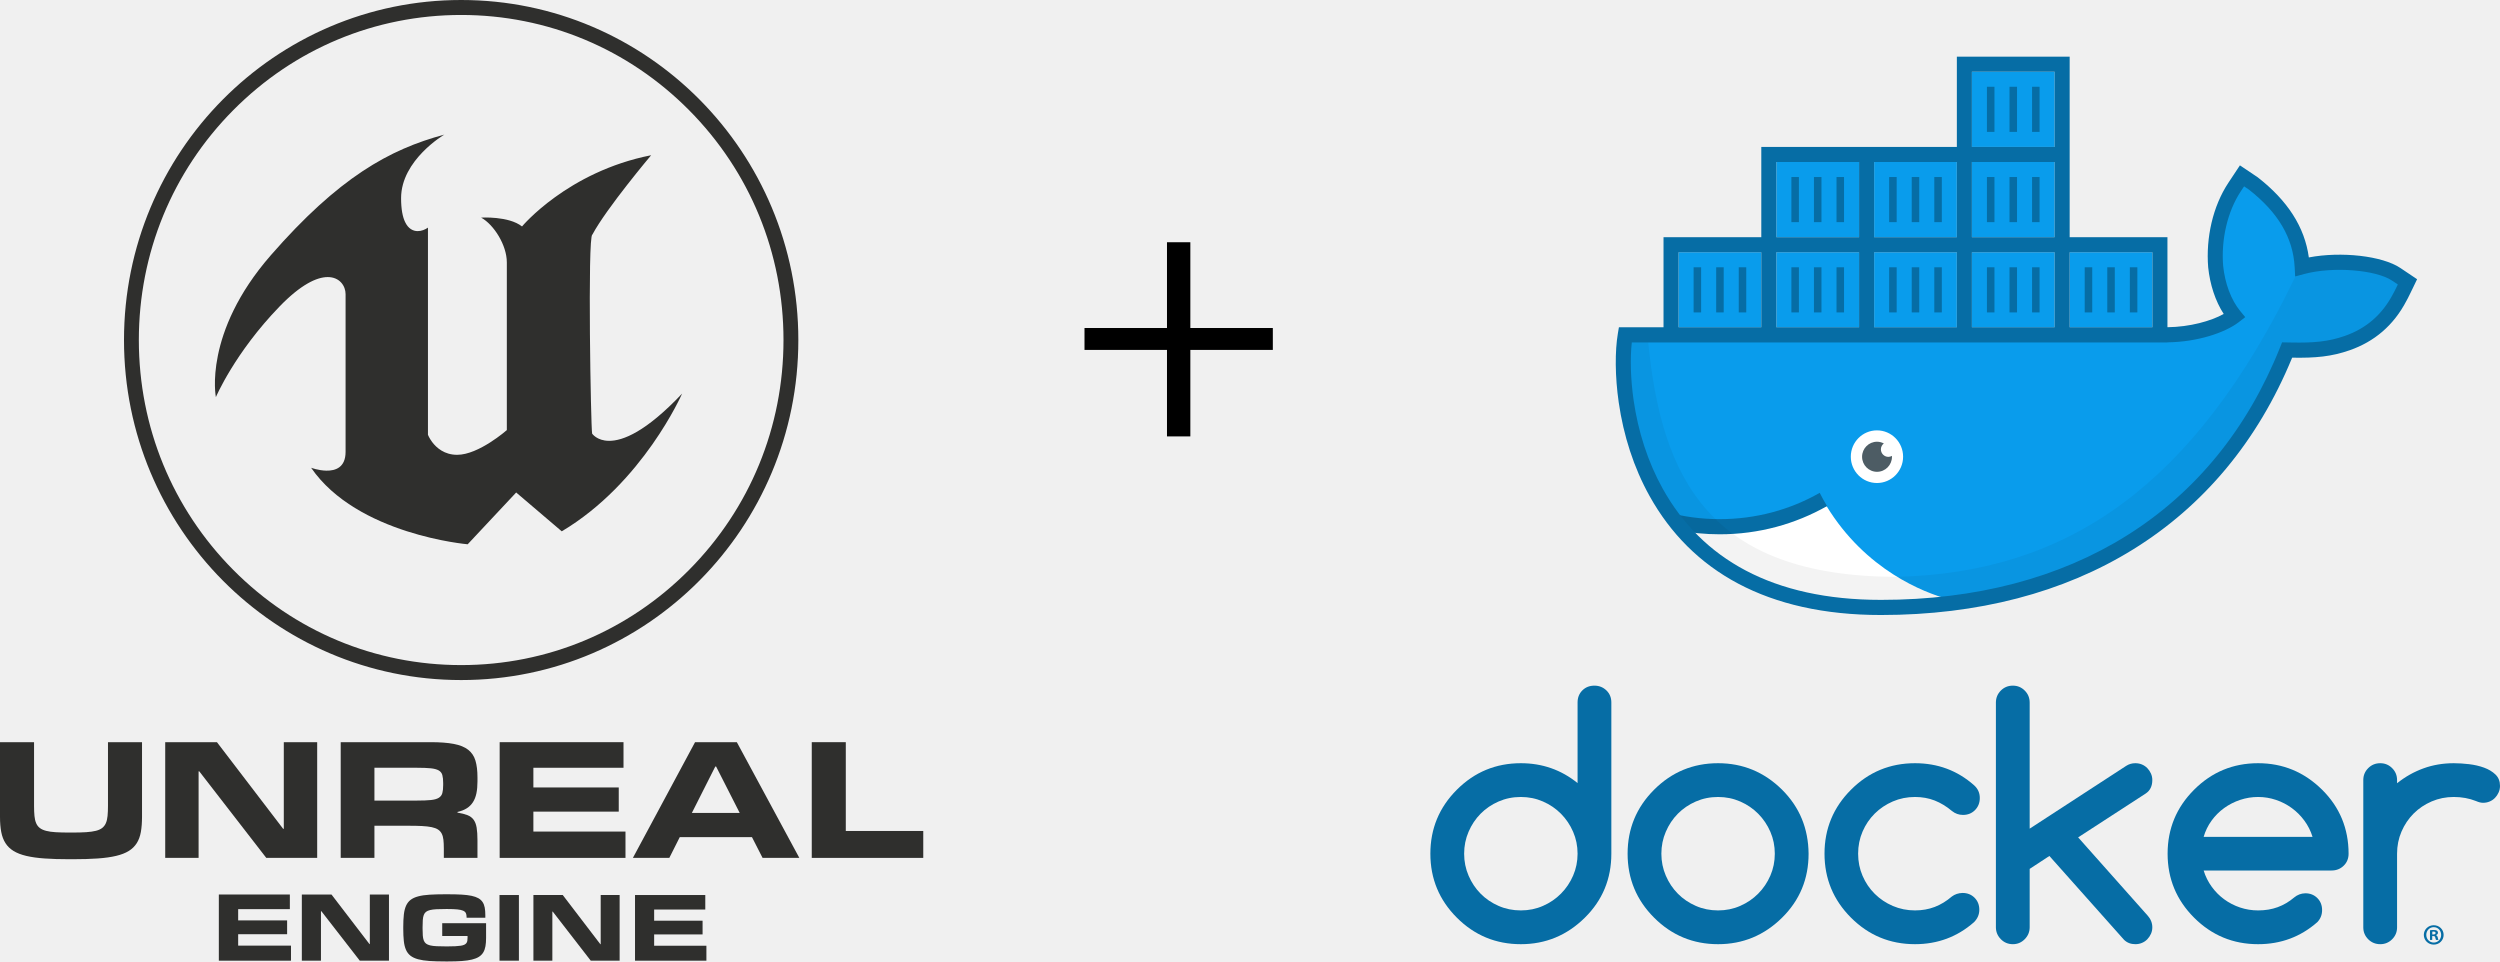
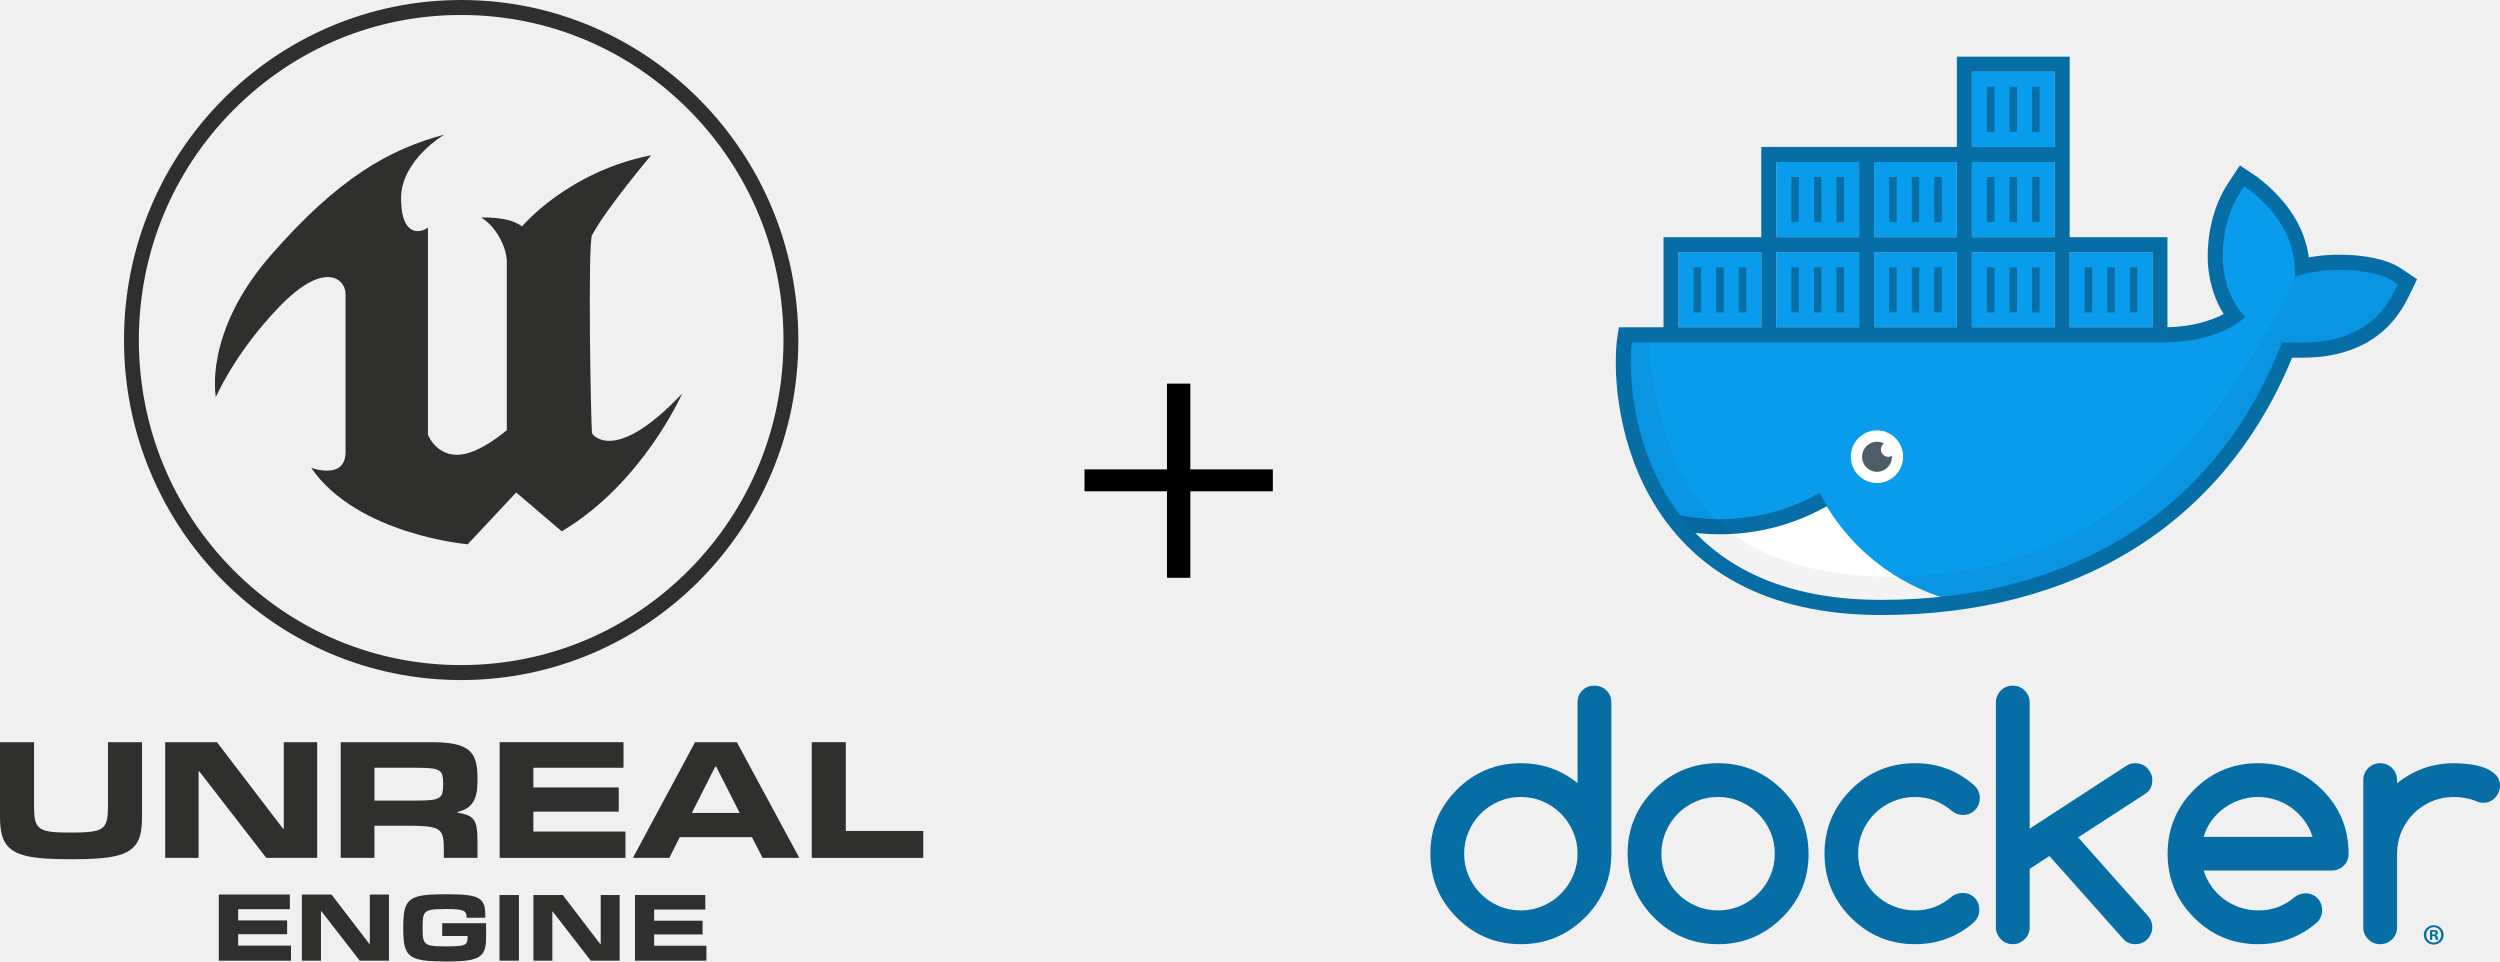
<svg xmlns="http://www.w3.org/2000/svg" width="217.471mm" height="83.633mm" viewBox="0 0 217.471 83.633" version="1.1" id="svg8">
  <defs id="defs2">
    <clipPath id="clipPath831" clipPathUnits="userSpaceOnUse">
      <path id="path829" d="M 67.948,536.089 C 51.238,516.93 54.407,501.11 54.407,501.11 v 0 c 0,0 4.609,10.887 15.703,22.352 v 0 c 5.252,5.429 9.181,7.246 11.862,7.254 v 0 c 2.98,0.009 4.417,-2.221 4.417,-4.208 v 0 -38.893 c 0,-3.838 -2.473,-4.677 -4.752,-4.634 v 0 c -1.946,0.036 -3.747,0.712 -3.747,0.712 v 0 c 11.38,-16.543 38.608,-18.866 38.608,-18.866 v 0 l 11.957,12.772 0.28,-0.241 10.956,-9.336 c 20.024,11.898 29.679,33.959 29.679,33.959 v 0 c -8.935,-9.46 -14.63,-11.665 -18.012,-11.648 v 0 c -2.998,0.016 -4.176,1.778 -4.176,1.778 v 0 c -0.162,0.82 -0.44,12.653 -0.541,24.493 v 0 c -0.101,12.267 -0.012,24.543 0.604,24.579 v 0 c 3.458,6.49 14.489,19.576 14.489,19.576 v 0 c -20.603,-4.06 -31.839,-17.56 -31.839,-17.56 v 0 c -3.314,2.612 -10.083,2.179 -10.083,2.179 v 0 c 3.168,-1.745 6.337,-6.825 6.337,-11.033 v 0 -41.364 c 0,0 -6.913,-6.094 -12.245,-6.094 v 0 c -3.151,0 -5.094,1.726 -6.156,3.135 v 0 c -0.734,0.978 -1.048,1.8 -1.048,1.8 v 0 51.088 c -0.654,-0.473 -1.583,-0.868 -2.538,-0.862 v 0 c -1.132,0.005 -2.305,0.573 -3.1,2.242 v 0 c -0.601,1.258 -0.987,3.14 -0.987,5.877 v 0 c 0,9.432 10.66,15.675 10.66,15.675 v 0 C 97.193,562.212 84.66,555.246 67.948,536.089" />
    </clipPath>
    <clipPath id="clipPath841" clipPathUnits="userSpaceOnUse">
      <path id="path839" d="m 31.751,515.191 c 0,-46.306 37.222,-83.844 83.139,-83.844 v 0 c 45.916,0 83.141,37.538 83.141,83.844 v 0 c 0,46.306 -37.225,83.845 -83.141,83.845 v 0 c -45.917,0 -83.139,-37.539 -83.139,-83.845 m 26.938,-56.68 C 43.677,473.652 35.41,493.782 35.41,515.191 v 0 c 0,21.41 8.267,41.538 23.279,56.677 v 0 c 15.012,15.14 34.971,23.477 56.201,23.477 v 0 c 21.229,0 41.189,-8.337 56.201,-23.477 v 0 c 15.012,-15.139 23.279,-35.267 23.279,-56.677 v 0 c 0,-21.41 -8.267,-41.54 -23.279,-56.68 v 0 C 156.079,443.373 136.119,435.038 114.89,435.038 v 0 c -21.23,0 -41.189,8.335 -56.201,23.473" />
    </clipPath>
    <clipPath id="clipPath859" clipPathUnits="userSpaceOnUse">
      <path id="path857" d="m 107.09,378.422 c -1.097,-0.07 -2.029,-0.207 -2.796,-0.414 v 0 c -0.767,-0.205 -1.39,-0.491 -1.87,-0.858 v 0 c -0.479,-0.369 -0.854,-0.853 -1.121,-1.447 v 0 c -0.268,-0.596 -0.451,-1.322 -0.547,-2.179 v 0 c -0.095,-0.856 -0.144,-1.87 -0.144,-3.04 v 0 -0.476 c 0,-1.165 0.046,-2.168 0.139,-3.018 v 0 c 0.092,-0.848 0.27,-1.57 0.535,-2.167 v 0 c 0.264,-0.597 0.636,-1.081 1.116,-1.452 v 0 c 0.478,-0.371 1.102,-0.662 1.869,-0.871 v 0 c 0.767,-0.209 1.7,-0.352 2.796,-0.425 v 0 c 1.096,-0.073 2.401,-0.11 3.912,-0.11 v 0 h 0.725 c 1.28,0 2.402,0.035 3.364,0.104 v 0 c 0.963,0.069 1.788,0.189 2.48,0.355 v 0 c 0.69,0.166 1.259,0.391 1.708,0.675 v 0 c 0.449,0.282 0.806,0.639 1.07,1.069 v 0 c 0.265,0.429 0.447,0.941 0.552,1.534 v 0 c 0.104,0.591 0.156,1.28 0.156,2.062 v 0 3.626 h -10.815 v -3.148 h 6.246 v -0.453 c 0,-0.288 -0.018,-0.537 -0.055,-0.75 v 0 c -0.039,-0.212 -0.119,-0.4 -0.236,-0.56 v 0 c -0.118,-0.157 -0.288,-0.289 -0.506,-0.395 v 0 c -0.219,-0.104 -0.509,-0.184 -0.874,-0.244 v 0 c -0.364,-0.057 -0.812,-0.1 -1.344,-0.127 v 0 c -0.533,-0.027 -1.167,-0.041 -1.903,-0.041 v 0 h -0.402 c -0.904,0 -1.676,0.015 -2.316,0.047 v 0 c -0.639,0.031 -1.172,0.099 -1.598,0.203 v 0 c -0.425,0.105 -0.762,0.254 -1.011,0.447 v 0 c -0.249,0.195 -0.434,0.455 -0.557,0.784 v 0 c -0.123,0.33 -0.201,0.735 -0.236,1.216 v 0 c -0.035,0.479 -0.052,1.057 -0.052,1.731 v 0 0.291 c 0,0.687 0.017,1.279 0.052,1.771 v 0 c 0.035,0.491 0.113,0.904 0.236,1.237 v 0 c 0.123,0.333 0.308,0.597 0.557,0.791 v 0 c 0.249,0.193 0.586,0.342 1.011,0.447 v 0 c 0.426,0.103 0.959,0.172 1.598,0.203 v 0 c 0.64,0.031 1.412,0.047 2.316,0.047 v 0 h 0.402 c 0.996,0 1.799,-0.031 2.408,-0.094 v 0 c 0.608,-0.062 1.082,-0.168 1.419,-0.319 v 0 c 0.337,-0.151 0.565,-0.353 0.677,-0.605 v 0 c 0.116,-0.252 0.175,-0.563 0.175,-0.935 v 0 -0.198 h 4.622 v 0.627 c 0,0.713 -0.049,1.338 -0.147,1.871 v 0 c -0.1,0.536 -0.278,0.995 -0.535,1.377 v 0 c -0.255,0.385 -0.606,0.7 -1.046,0.948 v 0 c -0.442,0.247 -1.001,0.443 -1.682,0.588 v 0 c -0.679,0.142 -1.49,0.24 -2.433,0.296 v 0 c -0.943,0.053 -2.044,0.081 -3.301,0.081 v 0 h -0.725 v 0.002 c -1.496,0 -2.792,-0.035 -3.889,-0.104" />
    </clipPath>
    <clipPath id="clipPath877" clipPathUnits="userSpaceOnUse">
      <path id="path875" d="m 27.801,416.031 v -0.002 -15.689 c 0,-0.957 -0.034,-1.788 -0.102,-2.49 v 0 c -0.068,-0.702 -0.206,-1.297 -0.416,-1.781 v 0 c -0.21,-0.485 -0.51,-0.88 -0.902,-1.189 v 0 c -0.393,-0.306 -0.912,-0.542 -1.561,-0.706 v 0 c -0.649,-0.164 -1.447,-0.275 -2.393,-0.339 v 0 c -0.946,-0.06 -2.076,-0.091 -3.387,-0.091 v 0 h -0.709 c -1.311,0 -2.441,0.027 -3.387,0.083 v 0 c -0.946,0.053 -1.743,0.166 -2.392,0.337 v 0 c -0.65,0.17 -1.171,0.406 -1.561,0.707 v 0 c -0.393,0.299 -0.694,0.696 -0.903,1.188 v 0 c -0.21,0.492 -0.349,1.086 -0.416,1.782 v 0 c -0.067,0.696 -0.101,1.53 -0.101,2.499 v 0 15.69 H 1.175 v -18.414 c 0,-1.421 0.103,-2.663 0.305,-3.729 v 0 c 0.203,-1.064 0.55,-1.983 1.044,-2.754 v 0 c 0.493,-0.772 1.157,-1.414 1.987,-1.926 v 0 c 0.831,-0.511 1.88,-0.918 3.143,-1.218 v 0 c 1.265,-0.301 2.769,-0.514 4.513,-0.636 v 0 c 1.743,-0.124 3.771,-0.185 6.083,-0.185 v 0 h 0.872 c 2.338,0 4.387,0.061 6.144,0.185 v 0 c 1.757,0.122 3.269,0.335 4.532,0.636 v 0 c 1.264,0.3 2.308,0.707 3.133,1.218 v 0 c 0.824,0.512 1.48,1.154 1.967,1.926 v 0 c 0.485,0.77 0.824,1.694 1.013,2.766 v 0 c 0.19,1.07 0.283,2.312 0.283,3.718 v 0 18.414 z" />
    </clipPath>
    <clipPath id="clipPath891" clipPathUnits="userSpaceOnUse">
      <path id="path889" d="m 85.187,416.031 v -0.002 -28.533 h 8.314 v 7.926 h 8.395 c 1.298,0 2.416,-0.021 3.355,-0.07 v 0 c 0.94,-0.05 1.731,-0.141 2.372,-0.277 v 0 c 0.643,-0.135 1.16,-0.33 1.551,-0.583 v 0 c 0.393,-0.252 0.698,-0.588 0.914,-1.005 v 0 c 0.216,-0.415 0.358,-0.926 0.425,-1.524 v 0 c 0.068,-0.602 0.102,-1.319 0.102,-2.151 v 0 -2.314 h 8.294 v 4.362 c 0,1.257 -0.069,2.287 -0.203,3.095 v 0 c -0.136,0.805 -0.387,1.457 -0.75,1.955 v 0 c -0.366,0.499 -0.869,0.873 -1.511,1.127 v 0 c -0.643,0.252 -1.464,0.461 -2.464,0.625 v 0 0.163 c 0.906,0.205 1.671,0.505 2.292,0.901 v 0 c 0.621,0.395 1.128,0.897 1.521,1.507 v 0 c 0.392,0.607 0.676,1.33 0.851,2.17 v 0 c 0.177,0.84 0.266,1.819 0.266,2.939 v 0 1.003 c 0,1.64 -0.166,3.016 -0.497,4.129 v 0 c -0.332,1.112 -0.931,2.007 -1.795,2.684 v 0 c -0.866,0.676 -2.048,1.155 -3.549,1.442 v 0 c -1.501,0.287 -3.413,0.431 -5.738,0.431 v 0 z m 8.314,-6.31 h 10.463 c 1.433,0 2.579,-0.045 3.437,-0.133 v 0 c 0.858,-0.09 1.514,-0.267 1.967,-0.533 v 0 c 0.452,-0.266 0.747,-0.648 0.882,-1.147 v 0 c 0.135,-0.498 0.203,-1.15 0.203,-1.955 v 0 -0.492 c 0,-0.819 -0.068,-1.479 -0.203,-1.977 v 0 c -0.135,-0.499 -0.426,-0.888 -0.872,-1.167 v 0 c -0.446,-0.28 -1.098,-0.465 -1.957,-0.554 v 0 c -0.859,-0.089 -2.011,-0.134 -3.457,-0.134 v 0 H 93.501 Z" />
    </clipPath>
    <clipPath id="clipPath933" clipPathUnits="userSpaceOnUse">
      <path id="path931" d="M 351.569,363.752 H 620.177 V 589.883 H 351.569 Z" />
    </clipPath>
    <clipPath id="clipPath945" clipPathUnits="userSpaceOnUse">
      <path id="path943" d="m 416.747,468.389 c 11.351,-9.464 31.574,-27.324 64.911,-17.125 v 0 c -6.088,1.652 -20.449,7.188 -30.084,22.982 v 0 c -15.132,-5.249 -31.421,-6.008 -34.827,-5.857" />
    </clipPath>
    <clipPath id="clipPath955" clipPathUnits="userSpaceOnUse">
      <path id="path953" d="M 351.569,363.752 H 620.177 V 589.883 H 351.569 Z" />
    </clipPath>
    <clipPath id="clipPath975" clipPathUnits="userSpaceOnUse">
      <path id="path973" d="M 400.056,534.458 H 594.947 V 449.171 H 400.056 Z" />
    </clipPath>
    <clipPath id="clipPath979" clipPathUnits="userSpaceOnUse">
      <path id="path977" d="M 400.056,534.458 H 594.948 V 449.171 H 400.056 Z" />
    </clipPath>
  </defs>
  <g id="layer1" transform="translate(2.429598,-47.86337)">
    <g transform="matrix(0.3527778,0,0,-0.3527778,-2.844112,259.19)" id="g823">
      <g id="g825">
        <g clip-path="url(#clipPath831)" id="g827">
          <path id="path833" style="fill:#2f2f2d;fill-opacity:1;fill-rule:nonzero;stroke:none" d="M 52.991,567.018 H 170.546 V 463.652 H 52.991 Z" />
        </g>
      </g>
      <g id="g835">
        <g clip-path="url(#clipPath841)" id="g837">
          <path id="path843" style="fill:#2f2f2d;fill-opacity:1;fill-rule:nonzero;stroke:none" d="M 30.575,600.211 H 199.206 V 430.169 H 30.575 Z" />
        </g>
      </g>
      <g transform="translate(55.1362,378.4668)" id="g845">
        <path id="path847" style="fill:#2f2f2d;fill-opacity:1;fill-rule:nonzero;stroke:none" d="m 0,0 v -16.316 h 17.79 v 3.712 H 4.767 v 2.813 h 12.07 v 3.406 H 4.767 v 2.778 H 17.511 V 0 Z" />
      </g>
      <g transform="translate(92.3672,378.4668)" id="g849">
        <path id="path851" style="fill:#2f2f2d;fill-opacity:1;fill-rule:nonzero;stroke:none" d="M 0,0 V -12.217 H -0.095 L -9.454,0 h -7.313 v -16.316 h 4.72 V -4.11 h 0.093 l 9.477,-12.206 H 4.719 V 0 Z" />
      </g>
      <g id="g853">
        <g clip-path="url(#clipPath859)" id="g855">
          <path id="path861" style="fill:#2f2f2d;fill-opacity:1;fill-rule:nonzero;stroke:none" d="M 99.437,379.701 H 122.21 V 360.789 H 99.437 Z" />
        </g>
      </g>
      <g transform="translate(149.2939,378.3398)" id="g863">
        <path id="path865" style="fill:#2f2f2d;fill-opacity:1;fill-rule:nonzero;stroke:none" d="M 0,0 V -12.121 H -0.092 L -9.354,0 h -7.235 v -16.189 h 4.67 V -4.08 h 0.093 l 9.377,-12.109 H 4.672 V 0 Z" />
      </g>
      <g transform="translate(157.7588,378.3398)" id="g867">
        <path id="path869" style="fill:#2f2f2d;fill-opacity:1;fill-rule:nonzero;stroke:none" d="m 0,0 v -16.189 h 17.602 v 3.685 H 4.717 v 2.789 h 11.942 v 3.383 H 4.717 v 2.754 h 12.61 V 0 Z" />
      </g>
      <g id="g871">
        <g clip-path="url(#clipPath877)" id="g873">
          <path id="path879" style="fill:#2f2f2d;fill-opacity:1;fill-rule:nonzero;stroke:none" d="M 0,417.205 H 37.371 V 385.992 H 0 Z" />
        </g>
      </g>
      <g transform="translate(71.1538,416.0293)" id="g881">
        <path id="path883" style="fill:#2f2f2d;fill-opacity:1;fill-rule:nonzero;stroke:none" d="M 0,0 V -21.363 H -0.161 L -16.486,0 H -29.24 v -28.533 h 8.232 v 21.344 h 0.163 L -4.319,-28.533 H 8.233 V 0 Z" />
      </g>
      <g id="g885">
        <g clip-path="url(#clipPath891)" id="g887">
          <path id="path893" style="fill:#2f2f2d;fill-opacity:1;fill-rule:nonzero;stroke:none" d="m 84.011,417.205 h 36.074 V 386.319 H 84.011 Z" />
        </g>
      </g>
      <g transform="translate(124.3828,416.0293)" id="g895">
        <path id="path897" style="fill:#2f2f2d;fill-opacity:1;fill-rule:nonzero;stroke:none" d="m 0,0 v -28.533 h 31.025 v 6.492 H 8.313 v 4.916 h 21.05 v 5.96 H 8.313 v 4.856 H 30.538 V 0 Z" />
      </g>
      <g transform="translate(172.5635,416.0283)" id="g899">
        <path id="path901" style="fill:#2f2f2d;fill-opacity:1;fill-rule:nonzero;stroke:none" d="m 0,0 -15.33,-28.532 h 8.982 l 2.577,5.12 h 17.804 l 2.614,-5.12 h 9.064 L 10.301,0 Z M 4.988,-6.001 H 5.19 l 5.822,-11.45 H -0.791 Z" />
      </g>
      <g transform="translate(201.3379,416.0293)" id="g903">
        <path id="path905" style="fill:#2f2f2d;fill-opacity:1;fill-rule:nonzero;stroke:none" d="m 0,0 v -28.533 h 27.496 v 6.637 H 8.394 V 0 Z" />
      </g>
      <path id="path907" style="fill:#2f2f2d;fill-opacity:1;fill-rule:nonzero;stroke:none" d="m 124.342,378.34 h 4.786 v -16.188 h -4.786 z" />
      <path id="path909" style="fill:#099cec;fill-opacity:1;fill-rule:nonzero;stroke:none" d="m 439.188,536.84 h 20.4 v -18.546 h -20.4 z" />
      <path id="path911" style="fill:#099cec;fill-opacity:1;fill-rule:nonzero;stroke:none" d="m 415.078,536.84 h 20.4 v -18.546 h -20.4 z" />
      <path id="path913" style="fill:#099cec;fill-opacity:1;fill-rule:nonzero;stroke:none" d="m 463.298,536.84 h 20.399 v -18.546 h -20.399 z" />
      <path id="path915" style="fill:#099cec;fill-opacity:1;fill-rule:nonzero;stroke:none" d="m 487.408,536.84 h 20.399 v -18.546 h -20.399 z" />
      <path id="path917" style="fill:#099cec;fill-opacity:1;fill-rule:nonzero;stroke:none" d="m 511.517,536.84 h 20.401 v -18.546 h -20.401 z" />
      <path id="path919" style="fill:#099cec;fill-opacity:1;fill-rule:nonzero;stroke:none" d="m 439.188,559.095 h 20.4 v -18.546 h -20.4 z" />
      <path id="path921" style="fill:#099cec;fill-opacity:1;fill-rule:nonzero;stroke:none" d="m 463.298,559.095 h 20.399 v -18.546 h -20.399 z" />
      <path id="path923" style="fill:#099cec;fill-opacity:1;fill-rule:nonzero;stroke:none" d="m 487.408,559.095 h 20.399 v -18.546 h -20.399 z" />
      <path id="path925" style="fill:#099cec;fill-opacity:1;fill-rule:nonzero;stroke:none" d="m 487.408,581.35 h 20.399 v -18.546 h -20.399 z" />
      <g id="g927">
        <g clip-path="url(#clipPath933)" id="g929">
          <g transform="translate(592.6797,531.1138)" id="g935">
            <path id="path937" style="fill:#099cec;fill-opacity:1;fill-rule:nonzero;stroke:none" d="m 0,0 c -4.188,2.819 -15.187,4.021 -23.187,1.868 -0.43,7.967 -4.538,14.681 -12.054,20.536 l -2.782,1.868 -1.855,-2.8 c -3.644,-5.532 -5.18,-12.903 -4.637,-19.604 0.431,-4.128 1.866,-8.77 4.637,-12.137 -2.123,-1.649 -8.724,-4.837 -17.618,-4.667 h -132.603 c -2.357,-14.003 1.681,-67.213 63.056,-67.213 45.565,0 83.006,20.491 100.148,63.479 5.639,-0.092 20.533,-1.011 27.819,13.069 0.178,0.237 1.854,3.734 1.854,3.734 z" />
          </g>
        </g>
      </g>
      <g id="g939">
        <g clip-path="url(#clipPath945)" id="g941">
          <path id="path947" style="fill:#ffffff;fill-opacity:1;fill-rule:nonzero;stroke:none" d="m 407.475,483.518 h 83.456 V 438.94 h -83.456 z" />
        </g>
      </g>
      <g id="g949">
        <g clip-path="url(#clipPath955)" id="g951">
          <g transform="translate(449.8838,477.5127)" id="g957">
            <path id="path959" style="fill:#066da5;fill-opacity:1;fill-rule:nonzero;stroke:none" d="m 0,0 c -7.279,-4.153 -15.718,-6.488 -24.667,-6.488 -4.534,0 -8.926,0.604 -13.106,1.733 l 2.647,-4.448 c 3.384,-0.669 6.879,-1.02 10.459,-1.02 9.645,0 18.64,2.521 26.475,6.956 C 1.16,-2.193 0.556,-1.12 0,0" />
          </g>
          <g transform="translate(463.9971,479.9346)" id="g961">
            <path id="path963" style="fill:#ffffff;fill-opacity:1;fill-rule:nonzero;stroke:none" d="m 0,0 c 3.56,0 6.446,2.906 6.446,6.491 0,3.585 -2.886,6.491 -6.446,6.491 -3.562,0 -6.448,-2.906 -6.448,-6.491 C -6.448,2.905 -3.562,0 0,0" />
          </g>
          <g transform="translate(464.9668,488.2495)" id="g965">
            <path id="path967" style="fill:#4d5c64;fill-opacity:1;fill-rule:nonzero;stroke:none" d="m 0,0 c 0,0.594 0.294,1.101 0.725,1.442 -0.505,0.263 -1.07,0.424 -1.677,0.424 -2.034,0 -3.686,-1.66 -3.686,-3.708 0,-2.049 1.652,-3.711 3.686,-3.711 2.034,0 3.685,1.662 3.685,3.711 0,0.072 -0.017,0.141 -0.022,0.212 C 2.45,-1.769 2.169,-1.868 1.854,-1.868 0.83,-1.869 0,-1.032 0,0" />
          </g>
          <g id="g969">
            <g id="g971" />
            <g id="g991">
              <g style="opacity:0.05" id="g989" clip-path="url(#clipPath975)">
                <g id="g987">
                  <g id="g985" clip-path="url(#clipPath979)">
                    <g id="g983" transform="translate(592.1465,531.4438)">
                      <path id="path981" style="fill:#000000;fill-opacity:1;fill-rule:nonzero;stroke:none" d="m 0,0 c -4.174,2.8 -15.584,4.112 -23.206,1.896 l -1.702,-2.399 c -24.853,-51.437 -55.952,-73.182 -98.447,-74.149 -46.34,0.128 -57.936,24.561 -61.201,57.878 h -7.419 c -0.955,-14.003 2.62,-65.499 64.472,-65.499 45.621,0 83.177,20.443 100.519,63.387 5.655,-0.094 21.42,-0.094 28.375,14.003 l 1.41,2.985 z" />
                    </g>
                  </g>
                </g>
              </g>
            </g>
          </g>
          <path id="path993" style="fill:#066da5;fill-opacity:1;fill-rule:nonzero;stroke:none" d="m 418.787,533.13 h 1.855 v -11.127 h -1.855 z" />
          <path id="path995" style="fill:#066da5;fill-opacity:1;fill-rule:nonzero;stroke:none" d="m 424.352,533.13 h 1.854 v -11.127 h -1.854 z" />
          <path id="path997" style="fill:#066da5;fill-opacity:1;fill-rule:nonzero;stroke:none" d="m 429.916,533.13 h 1.854 v -11.127 h -1.854 z" />
          <path id="path999" style="fill:#066da5;fill-opacity:1;fill-rule:nonzero;stroke:none" d="m 442.897,533.13 h 1.854 v -11.127 h -1.854 z" />
          <path id="path1001" style="fill:#066da5;fill-opacity:1;fill-rule:nonzero;stroke:none" d="m 448.461,533.13 h 1.855 v -11.127 h -1.855 z" />
          <path id="path1003" style="fill:#066da5;fill-opacity:1;fill-rule:nonzero;stroke:none" d="m 454.025,533.13 h 1.854 v -11.127 h -1.854 z" />
          <path id="path1005" style="fill:#066da5;fill-opacity:1;fill-rule:nonzero;stroke:none" d="m 467.007,533.13 h 1.854 v -11.127 h -1.854 z" />
          <path id="path1007" style="fill:#066da5;fill-opacity:1;fill-rule:nonzero;stroke:none" d="m 472.57,533.13 h 1.854 v -11.127 h -1.854 z" />
          <path id="path1009" style="fill:#066da5;fill-opacity:1;fill-rule:nonzero;stroke:none" d="m 478.134,533.13 h 1.855 v -11.127 h -1.855 z" />
          <path id="path1011" style="fill:#066da5;fill-opacity:1;fill-rule:nonzero;stroke:none" d="m 491.116,533.13 h 1.856 v -11.127 h -1.856 z" />
          <path id="path1013" style="fill:#066da5;fill-opacity:1;fill-rule:nonzero;stroke:none" d="m 496.68,533.13 h 1.855 v -11.127 h -1.855 z" />
          <path id="path1015" style="fill:#066da5;fill-opacity:1;fill-rule:nonzero;stroke:none" d="m 502.244,533.13 h 1.854 v -11.127 h -1.854 z" />
          <path id="path1017" style="fill:#066da5;fill-opacity:1;fill-rule:nonzero;stroke:none" d="m 515.227,533.13 h 1.855 v -11.127 h -1.855 z" />
          <path id="path1019" style="fill:#066da5;fill-opacity:1;fill-rule:nonzero;stroke:none" d="m 520.79,533.13 h 1.855 v -11.127 h -1.855 z" />
          <path id="path1021" style="fill:#066da5;fill-opacity:1;fill-rule:nonzero;stroke:none" d="m 526.354,533.13 h 1.855 v -11.127 h -1.855 z" />
          <path id="path1023" style="fill:#066da5;fill-opacity:1;fill-rule:nonzero;stroke:none" d="m 448.461,555.387 h 1.855 V 544.26 h -1.855 z" />
          <path id="path1025" style="fill:#066da5;fill-opacity:1;fill-rule:nonzero;stroke:none" d="m 454.025,555.387 h 1.854 V 544.26 h -1.854 z" />
          <path id="path1027" style="fill:#066da5;fill-opacity:1;fill-rule:nonzero;stroke:none" d="m 467.007,555.387 h 1.854 V 544.26 h -1.854 z" />
          <path id="path1029" style="fill:#066da5;fill-opacity:1;fill-rule:nonzero;stroke:none" d="m 472.57,555.387 h 1.854 V 544.26 h -1.854 z" />
          <path id="path1031" style="fill:#066da5;fill-opacity:1;fill-rule:nonzero;stroke:none" d="m 478.134,555.387 h 1.855 V 544.26 h -1.855 z" />
          <path id="path1033" style="fill:#066da5;fill-opacity:1;fill-rule:nonzero;stroke:none" d="m 491.116,555.387 h 1.856 V 544.26 h -1.856 z" />
          <path id="path1035" style="fill:#066da5;fill-opacity:1;fill-rule:nonzero;stroke:none" d="m 496.68,555.387 h 1.855 V 544.26 h -1.855 z" />
          <path id="path1037" style="fill:#066da5;fill-opacity:1;fill-rule:nonzero;stroke:none" d="m 502.244,555.387 h 1.854 V 544.26 h -1.854 z" />
          <path id="path1039" style="fill:#066da5;fill-opacity:1;fill-rule:nonzero;stroke:none" d="m 496.68,577.641 h 1.855 v -11.128 h -1.855 z" />
          <path id="path1041" style="fill:#066da5;fill-opacity:1;fill-rule:nonzero;stroke:none" d="m 491.116,577.641 h 1.856 v -11.128 h -1.856 z" />
          <path id="path1043" style="fill:#066da5;fill-opacity:1;fill-rule:nonzero;stroke:none" d="m 502.244,577.641 h 1.854 v -11.128 h -1.854 z" />
          <path id="path1045" style="fill:#066da5;fill-opacity:1;fill-rule:nonzero;stroke:none" d="m 442.897,555.387 h 1.854 V 544.26 h -1.854 z" />
          <g transform="translate(389.0781,383.1313)" id="g1047">
            <path id="path1049" style="fill:#066da5;fill-opacity:1;fill-rule:nonzero;stroke:none" d="m 0,0 c -0.729,-1.687 -1.727,-3.167 -2.986,-4.441 -1.262,-1.275 -2.743,-2.288 -4.443,-3.029 -1.7,-0.747 -3.518,-1.117 -5.46,-1.117 -1.966,0 -3.799,0.37 -5.5,1.117 -1.7,0.741 -3.174,1.745 -4.42,3.008 -1.25,1.261 -2.239,2.741 -2.968,4.442 -0.731,1.699 -1.096,3.508 -1.096,5.419 0,1.913 0.365,3.719 1.096,5.419 0.729,1.699 1.718,3.18 2.968,4.444 1.246,1.259 2.72,2.263 4.42,3.007 1.701,0.743 3.534,1.115 5.5,1.115 1.942,0 3.76,-0.372 5.46,-1.115 1.7,-0.746 3.181,-1.752 4.443,-3.028 C -1.727,13.965 -0.729,12.484 0,10.797 0.732,9.111 1.097,7.311 1.097,5.399 1.097,3.488 0.732,1.687 0,0 M 5.241,46.838 C 4.046,46.838 3.055,46.444 2.273,45.662 1.488,44.877 1.097,43.89 1.097,42.694 V 22.812 c -4.038,3.268 -8.699,4.9 -13.986,4.9 -6.163,0 -11.422,-2.178 -15.779,-6.535 -4.355,-4.357 -6.533,-9.615 -6.533,-15.778 0,-6.162 2.178,-11.422 6.533,-15.777 4.357,-4.357 9.616,-6.536 15.779,-6.536 6.11,0 11.369,2.178 15.78,6.536 4.357,4.304 6.533,9.563 6.533,15.777 v 37.295 c 0,1.196 -0.404,2.183 -1.215,2.968 -0.812,0.782 -1.799,1.176 -2.968,1.176" />
          </g>
          <g transform="translate(437.7158,383.1313)" id="g1051">
            <path id="path1053" style="fill:#066da5;fill-opacity:1;fill-rule:nonzero;stroke:none" d="m 0,0 c -0.73,-1.687 -1.729,-3.167 -2.99,-4.441 -1.262,-1.275 -2.743,-2.288 -4.443,-3.029 -1.7,-0.747 -3.518,-1.117 -5.46,-1.117 -1.965,0 -3.797,0.37 -5.496,1.117 -1.701,0.741 -3.175,1.745 -4.423,3.008 -1.251,1.261 -2.238,2.741 -2.969,4.442 -0.731,1.699 -1.097,3.508 -1.097,5.419 0,1.913 0.366,3.719 1.097,5.419 0.731,1.699 1.718,3.18 2.969,4.444 1.248,1.259 2.722,2.263 4.423,3.007 1.699,0.743 3.531,1.115 5.496,1.115 1.942,0 3.76,-0.372 5.46,-1.115 1.7,-0.746 3.181,-1.752 4.443,-3.028 C -1.729,13.965 -0.73,12.484 0,10.797 0.729,9.111 1.093,7.311 1.093,5.399 1.093,3.488 0.729,1.687 0,0 m 2.888,21.177 c -4.41,4.357 -9.671,6.535 -15.781,6.535 -6.162,0 -11.421,-2.178 -15.775,-6.535 -4.359,-4.357 -6.536,-9.615 -6.536,-15.778 0,-6.162 2.177,-11.422 6.536,-15.777 4.354,-4.357 9.613,-6.536 15.775,-6.536 6.11,0 11.371,2.178 15.781,6.536 4.355,4.304 6.535,9.563 6.535,15.777 -0.028,3.08 -0.579,5.937 -1.654,8.566 -1.078,2.63 -2.703,5.034 -4.881,7.212" />
          </g>
          <g transform="translate(531.8945,406.6997)" id="g1055">
            <path id="path1057" style="fill:#066da5;fill-opacity:1;fill-rule:nonzero;stroke:none" d="m 0,0 c 0,0.558 -0.111,1.088 -0.335,1.593 -0.228,0.505 -0.526,0.949 -0.898,1.335 -0.373,0.385 -0.811,0.682 -1.316,0.898 -0.505,0.212 -1.05,0.318 -1.634,0.318 -0.823,0 -1.566,-0.215 -2.231,-0.638 l -23.825,-15.5 v 31.079 c 0,1.168 -0.407,2.157 -1.217,2.969 -0.809,0.81 -1.785,1.215 -2.929,1.215 -1.17,0 -2.16,-0.405 -2.968,-1.215 -0.809,-0.813 -1.215,-1.801 -1.215,-2.969 v -55.383 c 0,-1.143 0.406,-2.127 1.215,-2.949 0.809,-0.823 1.798,-1.235 2.968,-1.235 1.144,0 2.12,0.412 2.929,1.235 0.81,0.822 1.217,1.806 1.217,2.949 v 14.384 l 4.86,3.186 18.41,-20.678 c 0.741,-0.718 1.672,-1.076 2.787,-1.076 0.584,0 1.128,0.106 1.633,0.319 0.506,0.212 0.944,0.51 1.316,0.896 0.372,0.384 0.671,0.832 0.898,1.336 0.226,0.503 0.336,1.036 0.336,1.593 0,1.089 -0.386,2.057 -1.154,2.91 l -17.135,19.282 16.697,10.84 C -0.532,-2.589 0,-1.49 0,0" />
          </g>
          <g transform="translate(463.459,398.4326)" id="g1059">
            <path id="path1061" style="fill:#066da5;fill-opacity:1;fill-rule:nonzero;stroke:none" d="m 0,0 c 1.273,1.261 2.762,2.256 4.462,2.987 1.701,0.732 3.52,1.096 5.461,1.096 1.752,0 3.37,-0.292 4.86,-0.875 1.486,-0.586 2.908,-1.451 4.262,-2.591 0.797,-0.638 1.7,-0.957 2.71,-0.957 1.196,0 2.184,0.399 2.969,1.197 0.781,0.797 1.174,1.793 1.174,2.988 0,1.248 -0.478,2.298 -1.435,3.15 -4.092,3.61 -8.937,5.416 -14.541,5.416 -6.165,0 -11.425,-2.177 -15.779,-6.534 -4.357,-4.357 -6.537,-9.617 -6.537,-15.778 0,-6.163 2.18,-11.422 6.537,-15.779 4.354,-4.357 9.614,-6.534 15.779,-6.534 5.576,0 10.425,1.806 14.541,5.42 0.878,0.877 1.315,1.897 1.315,3.066 0,1.198 -0.393,2.185 -1.174,2.97 -0.785,0.781 -1.775,1.176 -2.969,1.176 -1.009,-0.028 -1.887,-0.32 -2.63,-0.877 -1.327,-1.143 -2.737,-2 -4.223,-2.571 -1.49,-0.571 -3.108,-0.857 -4.86,-0.857 -1.941,0 -3.76,0.366 -5.461,1.096 -1.7,0.73 -3.189,1.726 -4.462,2.987 -1.275,1.262 -2.278,2.744 -3.008,4.444 -0.73,1.699 -1.096,3.519 -1.096,5.459 0,1.937 0.366,3.758 1.096,5.46 C -2.278,-2.743 -1.275,-1.263 0,0" />
          </g>
          <g transform="translate(616.5117,408.0547)" id="g1063">
            <path id="path1065" style="fill:#066da5;fill-opacity:1;fill-rule:nonzero;stroke:none" d="m 0,0 c -0.745,0.716 -1.682,1.28 -2.809,1.694 -1.129,0.41 -2.364,0.698 -3.704,0.857 -1.342,0.158 -2.598,0.237 -3.766,0.237 -2.657,0 -5.155,-0.426 -7.491,-1.274 -2.337,-0.852 -4.501,-2.072 -6.496,-3.666 v 0.797 c 0,1.141 -0.403,2.118 -1.214,2.928 -0.809,0.812 -1.788,1.216 -2.929,1.216 -1.17,0 -2.158,-0.404 -2.97,-1.216 -0.809,-0.81 -1.214,-1.787 -1.214,-2.928 v -36.34 c 0,-1.142 0.405,-2.117 1.214,-2.928 0.812,-0.81 1.8,-1.214 2.97,-1.214 1.141,0 2.12,0.404 2.929,1.214 0.811,0.811 1.214,1.786 1.214,2.928 v 18.171 c 0,1.937 0.368,3.759 1.096,5.461 0.732,1.698 1.728,3.177 2.988,4.441 1.263,1.261 2.743,2.256 4.444,2.988 1.698,0.731 3.519,1.095 5.459,1.095 1.965,0 3.785,-0.332 5.46,-0.995 0.662,-0.294 1.248,-0.438 1.753,-0.438 0.582,0 1.128,0.104 1.633,0.319 0.503,0.212 0.944,0.511 1.316,0.896 0.37,0.384 0.669,0.828 0.894,1.336 0.227,0.503 0.339,1.047 0.339,1.634 C 1.115,-1.646 0.742,-0.717 0,0" />
          </g>
          <g transform="translate(544.5527,392.6753)" id="g1067">
            <path id="path1069" style="fill:#066da5;fill-opacity:1;fill-rule:nonzero;stroke:none" d="m 0,0 c 0.423,1.459 1.076,2.794 1.951,4.004 0.877,1.208 1.912,2.245 3.108,3.108 1.196,0.861 2.511,1.534 3.945,2.013 1.434,0.477 2.907,0.715 4.423,0.715 1.512,0 2.98,-0.238 4.401,-0.715 1.421,-0.479 2.724,-1.152 3.904,-2.013 1.183,-0.863 2.22,-1.9 3.108,-3.108 C 25.732,2.794 26.402,1.459 26.854,0 Z m 29.206,11.633 c -4.412,4.357 -9.671,6.535 -15.779,6.535 -6.164,0 -11.423,-2.178 -15.779,-6.535 -4.357,-4.357 -6.535,-9.615 -6.535,-15.778 0,-6.162 2.178,-11.422 6.535,-15.777 4.357,-4.357 9.615,-6.536 15.779,-6.536 5.604,0 10.465,1.807 14.584,5.42 0.797,0.821 1.196,1.818 1.196,2.988 0,1.196 -0.394,2.185 -1.178,2.968 -0.783,0.783 -1.77,1.175 -2.967,1.175 -1.034,-0.026 -1.954,-0.373 -2.749,-1.035 -1.25,-1.063 -2.605,-1.86 -4.065,-2.391 -1.463,-0.533 -3.067,-0.798 -4.821,-0.798 -1.542,0 -3.022,0.241 -4.445,0.718 -1.419,0.478 -2.722,1.147 -3.904,2.013 -1.182,0.862 -2.211,1.897 -3.086,3.107 C 1.114,-11.085 0.448,-9.75 0,-8.288 h 31.556 c 1.166,0 2.157,0.391 2.967,1.176 0.811,0.781 1.217,1.772 1.217,2.967 0,3.08 -0.546,5.943 -1.633,8.588 -1.091,2.642 -2.725,5.04 -4.901,7.19" />
          </g>
          <g transform="translate(579.3867,516.2119)" id="g1071">
            <path id="path1073" style="fill:#066da5;fill-opacity:1;fill-rule:nonzero;stroke:none" d="m 0,0 c -4.06,-1.427 -7.738,-1.747 -13.254,-1.632 -0.055,10e-4 -0.4,0.008 -0.964,0.018 l -1.276,0.022 -0.475,-1.193 c -16.224,-40.686 -51.655,-62.309 -98.427,-62.309 -26.738,0 -44.185,10.127 -53.811,27.403 -3.714,6.666 -6.075,14.147 -7.184,21.804 -0.766,5.311 -0.871,10.464 -0.447,14.273 h 7.82 v -0.013 h 24.11 3.71 20.4 3.71 20.4 3.709 20.4 3.708 24.111 v 0.036 c 7.346,0.082 14.214,2.355 17.662,5.034 l 1.52,1.181 -1.225,1.488 c -2.299,2.79 -3.776,6.879 -4.22,11.139 -0.527,6.5 1.048,13.385 4.337,18.377 l 0.823,1.244 1.185,-0.795 c 7.199,-5.624 10.895,-11.872 11.286,-19.123 l 0.123,-2.296 2.208,0.595 c 7.222,1.945 17.795,0.995 21.675,-1.616 l 1.435,-0.963 C 12.982,12.539 12.916,12.405 12.824,12.218 12.597,11.75 12.4,11.356 12.251,11.06 12.17,10.899 12.104,10.771 11.924,10.452 9.172,5.132 5.129,1.803 0,0 m -164.309,20.628 h 20.399 V 2.12 h -20.399 z m 24.11,0 h 20.4 V 2.12 h -20.4 z m 0,22.255 h 20.4 V 24.337 h -20.4 z m 24.11,-22.255 H -95.69 V 2.12 h -20.399 z m 0,22.255 H -95.69 V 24.337 h -20.399 z m 24.11,-22.255 h 20.398 V 2.12 h -20.398 z m 0,22.255 h 20.398 V 24.337 h -20.398 z m 0,22.255 h 20.398 V 46.592 h -20.398 z m 24.108,-44.51 H -47.47 V 2.12 H -67.871 Z M 15.181,8.661 c 0.179,0.297 0.441,0.824 1,1.964 0.202,0.413 0.417,0.854 0.631,1.296 0.074,0.155 0.143,0.299 0.283,0.59 l 0.702,1.463 -4.121,2.769 c -4.454,2.998 -14.613,4.129 -22.572,2.604 -1.025,7.501 -5.232,14.013 -12.615,19.764 l -4.379,2.94 -2.883,-4.354 c -3.771,-5.725 -5.538,-13.445 -4.943,-20.791 0.438,-4.214 1.741,-8.279 3.83,-11.497 -3.154,-1.76 -8.335,-3.2 -13.874,-3.273 v 22.201 h -24.11 v 18.546 3.709 22.256 H -95.688 V 46.592 h -20.4 -3.71 -24.11 V 24.337 h -24.111 V 2.121 h -9.434 -1.567 l -0.261,-1.555 c -0.723,-4.289 -0.713,-10.546 0.219,-16.991 1.169,-8.087 3.669,-16.002 7.621,-23.092 10.285,-18.463 28.974,-29.309 57.045,-29.309 47.762,0 84.35,22.051 101.383,63.454 5.755,-0.103 9.734,0.264 14.237,1.847 5.965,2.097 10.75,6.026 13.957,12.186" />
          </g>
          <g transform="translate(600.9307,368.6177)" id="g1075">
            <path id="path1077" style="fill:#066da5;fill-opacity:1;fill-rule:nonzero;stroke:none" d="m 0,0 h 0.26 c 0.305,0 0.552,0.102 0.552,0.35 0,0.216 -0.159,0.361 -0.507,0.361 -0.146,0 -0.246,-0.013 -0.304,-0.028 L 0.001,0 Z m -0.016,-1.347 h -0.55 V 1.03 c 0.217,0.044 0.522,0.073 0.915,0.073 0.449,0 0.651,-0.073 0.825,-0.175 0.129,-0.1 0.23,-0.289 0.23,-0.522 0,-0.26 -0.202,-0.465 -0.491,-0.55 V -0.173 C 1.144,-0.26 1.275,-0.435 1.347,-0.751 1.421,-1.115 1.462,-1.259 1.521,-1.347 H 0.927 C 0.855,-1.26 0.81,-1.043 0.736,-0.767 0.695,-0.506 0.55,-0.391 0.245,-0.391 H -0.016 Z M -1.479,-0.1 c 0,-1.058 0.783,-1.9 1.855,-1.9 1.045,0 1.812,0.842 1.812,1.885 0,1.058 -0.767,1.914 -1.826,1.914 C -0.695,1.798 -1.479,0.943 -1.479,-0.1 m 4.276,0 c 0,-1.349 -1.058,-2.407 -2.436,-2.407 -1.362,0 -2.448,1.058 -2.448,2.407 0,1.318 1.087,2.377 2.448,2.377 1.378,0 2.436,-1.059 2.436,-2.377" />
          </g>
        </g>
      </g>
-       <g transform="translate(288.9312,539.3032)" id="g1079">
+       <g transform="translate(288.9312,504.439)" id="g1079">
        <path id="path1081" style="fill:#000000;fill-opacity:1;fill-rule:nonzero;stroke:none" d="m 0,0 v -21.148 h -20.339 v -5.401 H 0 v -21.328 h 5.76 v 21.328 h 20.339 v 5.401 H 5.76 V 0 Z" />
      </g>
    </g>
  </g>
</svg>
